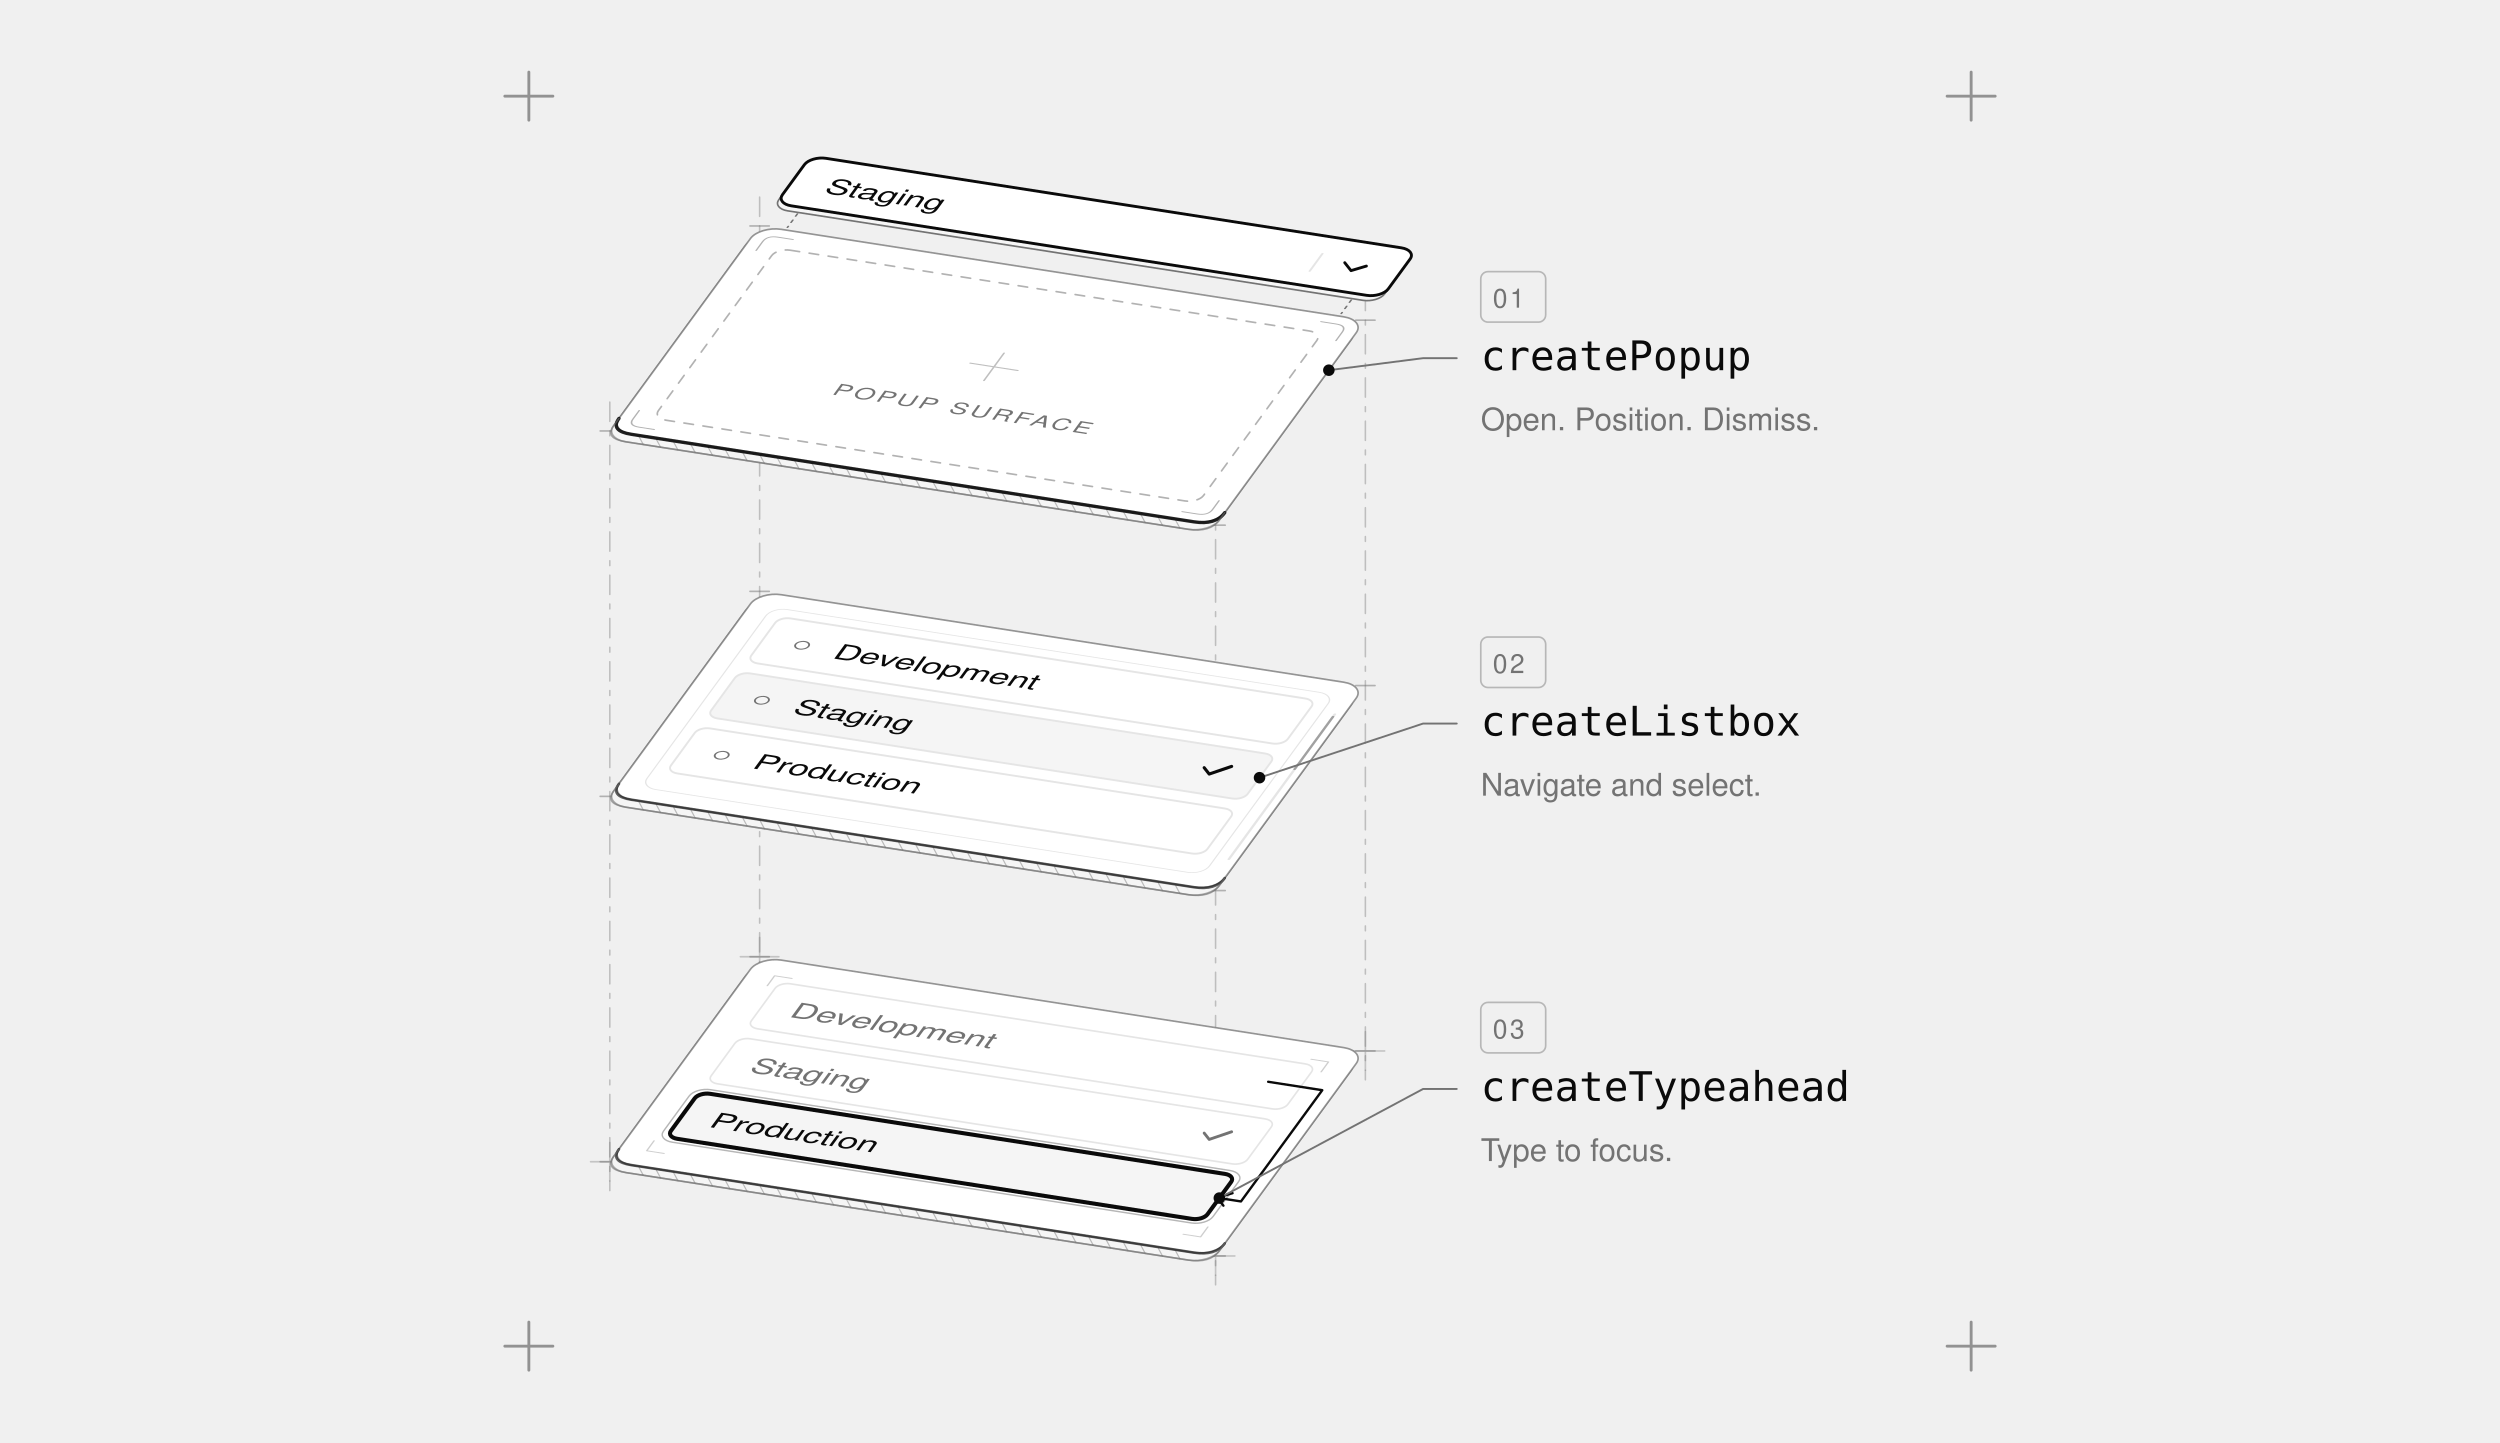
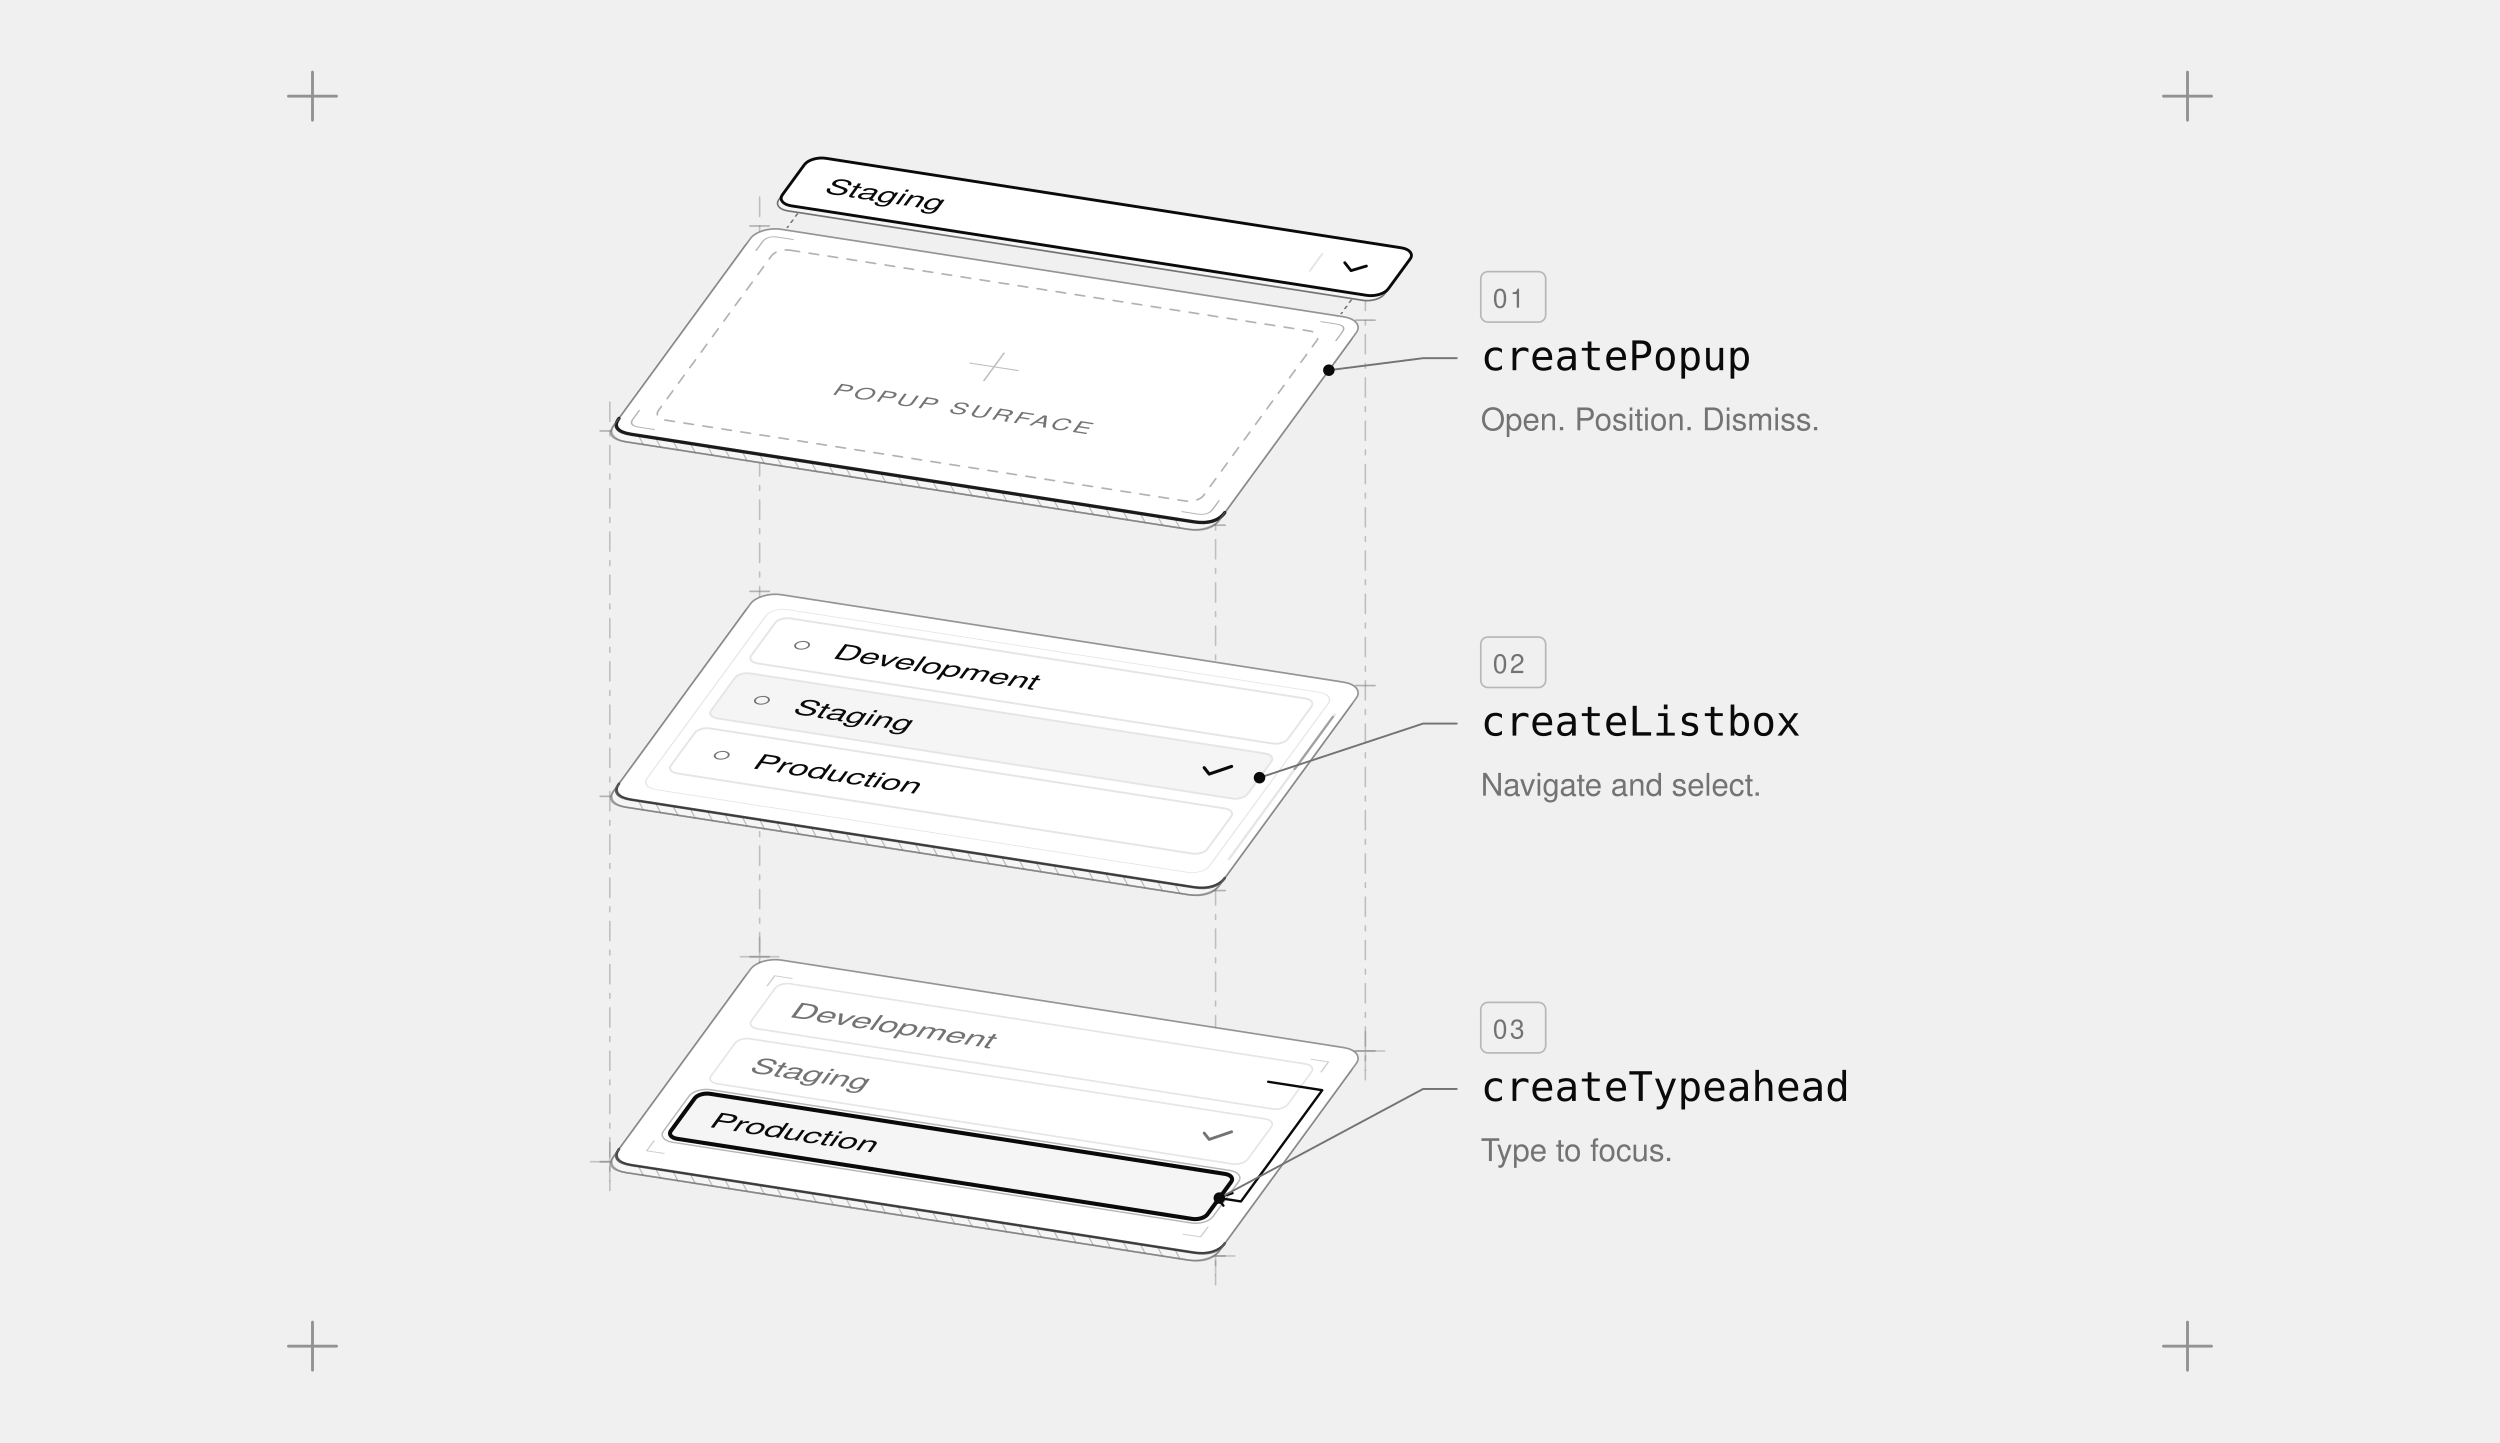
<svg xmlns="http://www.w3.org/2000/svg" width="1040" height="600" viewBox="-200 -4 1040 600" role="img" aria-label="The behaviors inside an environment selector" font-family="ui-sans-serif, system-ui, -apple-system, 'Segoe UI', Helvetica, Arial, sans-serif" fill="none" stroke-linecap="round" stroke-linejoin="round">
  <g aria-hidden="true" stroke="#737373" stroke-opacity="0.75" stroke-width="1.2">
-     <path d="M10 36h20M20 26v20M610 36h20M620 26v20M10 556h20M20 546v20M610 556h20M620 546v20" />
+     <path d="M-80 36h20M-70 26v20M700 36h20M710 26v20M-80 556h20M-70 546v20M700 556h20M710 546v20" />
  </g>
  <g stroke="#737373" stroke-opacity="0.4" stroke-width="0.65" stroke-dasharray="8 4 2 4">
    <path d="M116 78v328M368 117.2v328M53.68 163.28v328M305.68 202.48v328" />
  </g>
  <g stroke="#737373" stroke-opacity="0.35" stroke-width="0.7">
    <path d="M108 394h16m-8-8v16M360 433.2h16m-8-8v16M45.68 479.28h16m-8-8v16M297.68 518.48h16m-8-8v16" />
  </g>
  <g stroke="#737373" stroke-opacity="0.5" stroke-width="0.7">
    <path d="M112 90h8M364 129.2h8M49.68 175.28h8M301.68 214.48h8" />
    <path d="M112 242h8M364 281.2h8M49.68 327.28h8M301.68 366.48h8" />
    <path d="M112 394h8M364 433.2h8M49.68 479.28h8M301.68 518.48h8" />
  </g>
  <g transform="matrix(0.9 0.14 -0.38 0.52 116 394)">
    <rect y="6" width="280" height="164" rx="10" fill="#f5f5f5" stroke="#737373" stroke-opacity="0.6" stroke-width="0.7" vector-effect="non-scaling-stroke" />
    <g stroke="#737373" stroke-opacity="0.45" stroke-width="0.5">
      <path d="M14 165l4 5" vector-effect="non-scaling-stroke" />
      <path d="M22 165l4 5" vector-effect="non-scaling-stroke" />
      <path d="M30 165l4 5" vector-effect="non-scaling-stroke" />
      <path d="M38 165l4 5" vector-effect="non-scaling-stroke" />
      <path d="M46 165l4 5" vector-effect="non-scaling-stroke" />
      <path d="M54 165l4 5" vector-effect="non-scaling-stroke" />
      <path d="M62 165l4 5" vector-effect="non-scaling-stroke" />
      <path d="M70 165l4 5" vector-effect="non-scaling-stroke" />
      <path d="M78 165l4 5" vector-effect="non-scaling-stroke" />
      <path d="M86 165l4 5" vector-effect="non-scaling-stroke" />
      <path d="M94 165l4 5" vector-effect="non-scaling-stroke" />
      <path d="M102 165l4 5" vector-effect="non-scaling-stroke" />
      <path d="M110 165l4 5" vector-effect="non-scaling-stroke" />
      <path d="M118 165l4 5" vector-effect="non-scaling-stroke" />
      <path d="M126 165l4 5" vector-effect="non-scaling-stroke" />
      <path d="M134 165l4 5" vector-effect="non-scaling-stroke" />
      <path d="M142 165l4 5" vector-effect="non-scaling-stroke" />
      <path d="M150 165l4 5" vector-effect="non-scaling-stroke" />
      <path d="M158 165l4 5" vector-effect="non-scaling-stroke" />
      <path d="M166 165l4 5" vector-effect="non-scaling-stroke" />
      <path d="M174 165l4 5" vector-effect="non-scaling-stroke" />
      <path d="M182 165l4 5" vector-effect="non-scaling-stroke" />
      <path d="M190 165l4 5" vector-effect="non-scaling-stroke" />
      <path d="M198 165l4 5" vector-effect="non-scaling-stroke" />
      <path d="M206 165l4 5" vector-effect="non-scaling-stroke" />
      <path d="M214 165l4 5" vector-effect="non-scaling-stroke" />
      <path d="M222 165l4 5" vector-effect="non-scaling-stroke" />
      <path d="M230 165l4 5" vector-effect="non-scaling-stroke" />
      <path d="M238 165l4 5" vector-effect="non-scaling-stroke" />
      <path d="M246 165l4 5" vector-effect="non-scaling-stroke" />
      <path d="M254 165l4 5" vector-effect="non-scaling-stroke" />
      <path d="M262 165l4 5" vector-effect="non-scaling-stroke" />
    </g>
    <rect width="280" height="164" rx="10" fill="#ffffff" stroke="#737373" stroke-opacity="0.75" stroke-width="0.7" vector-effect="non-scaling-stroke" />
    <path d="M0 154q0 10 10 10h260q10 0 10-10" stroke="#0a0a0a" stroke-opacity="0.65" stroke-width="1.1" vector-effect="non-scaling-stroke" />
    <path d="M0 154v6q0 10 10 10h260q10 0 10-10v-6" stroke="#737373" stroke-opacity="0.6" stroke-width="0.65" vector-effect="non-scaling-stroke" />
    <g stroke="#737373" stroke-opacity="0.35" stroke-width="0.7">
      <path d="M12 12h8m-8 0v8M268 12h-8m8 0v8M12 152h8m-8 0v-8M268 152h-8m8 0v-8" />
    </g>
    <g transform="translate(16 16)">
      <rect width="248" height="36" rx="5" fill="none" stroke="#e5e5e5" stroke-width="0.7" vector-effect="non-scaling-stroke" />
      <text x="14" y="24" fill="#737373" font-size="16">Development</text>
    </g>
    <g transform="translate(16 60)">
      <rect width="248" height="36" rx="5" fill="none" stroke="#e5e5e5" stroke-width="0.7" vector-effect="non-scaling-stroke" />
      <text x="14" y="24" fill="#737373" font-size="16">Staging</text>
      <path d="M222 17l4 4 7-8" stroke="#737373" stroke-width="1.2" vector-effect="non-scaling-stroke" />
    </g>
    <g transform="translate(16 104)">
      <rect width="248" height="36" rx="5" fill="#f5f5f5" stroke="#0a0a0a" stroke-width="1.7" vector-effect="non-scaling-stroke" />
      <rect x="-3" y="-3" width="254" height="42" rx="7" stroke="#0a0a0a" stroke-opacity="0.3" stroke-width="0.6" vector-effect="non-scaling-stroke" />
      <text x="14" y="24" fill="#0a0a0a" font-size="16">Production</text>
    </g>
    <path d="M249 33h25v89h-11m5-5-5 5 5 5" stroke="#0a0a0a" stroke-width="1" vector-effect="non-scaling-stroke" />
  </g>
  <g transform="matrix(0.9 0.14 -0.38 0.52 116 242)">
    <rect y="6" width="280" height="164" rx="10" fill="#f5f5f5" stroke="#737373" stroke-opacity="0.6" stroke-width="0.7" vector-effect="non-scaling-stroke" />
    <g stroke="#737373" stroke-opacity="0.45" stroke-width="0.5">
      <path d="M14 165l4 5" vector-effect="non-scaling-stroke" />
      <path d="M22 165l4 5" vector-effect="non-scaling-stroke" />
      <path d="M30 165l4 5" vector-effect="non-scaling-stroke" />
      <path d="M38 165l4 5" vector-effect="non-scaling-stroke" />
      <path d="M46 165l4 5" vector-effect="non-scaling-stroke" />
      <path d="M54 165l4 5" vector-effect="non-scaling-stroke" />
      <path d="M62 165l4 5" vector-effect="non-scaling-stroke" />
      <path d="M70 165l4 5" vector-effect="non-scaling-stroke" />
      <path d="M78 165l4 5" vector-effect="non-scaling-stroke" />
      <path d="M86 165l4 5" vector-effect="non-scaling-stroke" />
      <path d="M94 165l4 5" vector-effect="non-scaling-stroke" />
      <path d="M102 165l4 5" vector-effect="non-scaling-stroke" />
      <path d="M110 165l4 5" vector-effect="non-scaling-stroke" />
      <path d="M118 165l4 5" vector-effect="non-scaling-stroke" />
      <path d="M126 165l4 5" vector-effect="non-scaling-stroke" />
      <path d="M134 165l4 5" vector-effect="non-scaling-stroke" />
      <path d="M142 165l4 5" vector-effect="non-scaling-stroke" />
      <path d="M150 165l4 5" vector-effect="non-scaling-stroke" />
      <path d="M158 165l4 5" vector-effect="non-scaling-stroke" />
      <path d="M166 165l4 5" vector-effect="non-scaling-stroke" />
      <path d="M174 165l4 5" vector-effect="non-scaling-stroke" />
      <path d="M182 165l4 5" vector-effect="non-scaling-stroke" />
      <path d="M190 165l4 5" vector-effect="non-scaling-stroke" />
      <path d="M198 165l4 5" vector-effect="non-scaling-stroke" />
      <path d="M206 165l4 5" vector-effect="non-scaling-stroke" />
      <path d="M214 165l4 5" vector-effect="non-scaling-stroke" />
      <path d="M222 165l4 5" vector-effect="non-scaling-stroke" />
      <path d="M230 165l4 5" vector-effect="non-scaling-stroke" />
      <path d="M238 165l4 5" vector-effect="non-scaling-stroke" />
      <path d="M246 165l4 5" vector-effect="non-scaling-stroke" />
      <path d="M254 165l4 5" vector-effect="non-scaling-stroke" />
      <path d="M262 165l4 5" vector-effect="non-scaling-stroke" />
    </g>
    <rect width="280" height="164" rx="10" fill="#ffffff" stroke="#737373" stroke-opacity="0.75" stroke-width="0.7" vector-effect="non-scaling-stroke" />
    <path d="M0 154q0 10 10 10h260q10 0 10-10" stroke="#0a0a0a" stroke-opacity="0.65" stroke-width="1.1" vector-effect="non-scaling-stroke" />
    <path d="M0 154v6q0 10 10 10h260q10 0 10-10v-6" stroke="#737373" stroke-opacity="0.6" stroke-width="0.65" vector-effect="non-scaling-stroke" />
    <rect x="10" y="10" width="260" height="144" rx="7" stroke="#e5e5e5" stroke-width="0.6" />
    <g transform="translate(16 16)">
      <rect width="248" height="36" rx="5" fill="#ffffff" stroke="#e5e5e5" stroke-width="0.8" vector-effect="non-scaling-stroke" />
      <circle cx="18" cy="18" r="3" stroke="#737373" stroke-width="0.8" />
      <text x="34" y="24" fill="#0a0a0a" font-size="16">Development</text>
    </g>
    <g transform="translate(16 60)">
      <rect width="248" height="36" rx="5" fill="#f5f5f5" stroke="#e5e5e5" stroke-width="0.8" vector-effect="non-scaling-stroke" />
      <circle cx="18" cy="18" r="3" stroke="#737373" stroke-width="0.8" />
      <text x="34" y="24" fill="#0a0a0a" font-size="16">Staging</text>
      <path d="M222 17l4 4 7-8" stroke="#0a0a0a" stroke-width="1.3" vector-effect="non-scaling-stroke" />
    </g>
    <g transform="translate(16 104)">
      <rect width="248" height="36" rx="5" fill="#ffffff" stroke="#e5e5e5" stroke-width="0.8" vector-effect="non-scaling-stroke" />
      <circle cx="18" cy="18" r="3" stroke="#737373" stroke-width="0.8" />
      <text x="34" y="24" fill="#0a0a0a" font-size="16">Production</text>
    </g>
    <path d="M276 24v116" stroke="#e5e5e5" stroke-width="1.2" />
    <path d="M276 26v42" stroke="#737373" stroke-opacity="0.6" stroke-width="1.2" />
  </g>
  <g transform="matrix(0.9 0.14 -0.38 0.52 116 90)">
    <g transform="translate(0 4)">
      <rect y="-56" width="280" height="38" rx="7" fill="#f5f5f5" stroke="#737373" stroke-width="0.7" vector-effect="non-scaling-stroke" />
    </g>
    <rect y="-56" width="280" height="38" rx="7" fill="#ffffff" stroke="#0a0a0a" stroke-width="1.2" vector-effect="non-scaling-stroke" />
    <text x="16" y="-31" fill="#0a0a0a" font-size="16">Staging</text>
    <path d="M242-43v14" stroke="#e5e5e5" />
    <path d="M254-39l5 5 5-5" stroke="#0a0a0a" stroke-width="1.2" vector-effect="non-scaling-stroke" />
    <path d="M12-13v11M268-13v11" stroke="#737373" stroke-width="0.8" stroke-dasharray="2 3" />
    <rect y="6" width="280" height="164" rx="10" fill="#f5f5f5" stroke="#737373" stroke-opacity="0.6" stroke-width="0.7" vector-effect="non-scaling-stroke" />
    <g stroke="#737373" stroke-opacity="0.45" stroke-width="0.5">
      <path d="M14 165l4 5" vector-effect="non-scaling-stroke" />
      <path d="M22 165l4 5" vector-effect="non-scaling-stroke" />
      <path d="M30 165l4 5" vector-effect="non-scaling-stroke" />
      <path d="M38 165l4 5" vector-effect="non-scaling-stroke" />
      <path d="M46 165l4 5" vector-effect="non-scaling-stroke" />
      <path d="M54 165l4 5" vector-effect="non-scaling-stroke" />
      <path d="M62 165l4 5" vector-effect="non-scaling-stroke" />
      <path d="M70 165l4 5" vector-effect="non-scaling-stroke" />
      <path d="M78 165l4 5" vector-effect="non-scaling-stroke" />
      <path d="M86 165l4 5" vector-effect="non-scaling-stroke" />
      <path d="M94 165l4 5" vector-effect="non-scaling-stroke" />
      <path d="M102 165l4 5" vector-effect="non-scaling-stroke" />
      <path d="M110 165l4 5" vector-effect="non-scaling-stroke" />
      <path d="M118 165l4 5" vector-effect="non-scaling-stroke" />
      <path d="M126 165l4 5" vector-effect="non-scaling-stroke" />
      <path d="M134 165l4 5" vector-effect="non-scaling-stroke" />
      <path d="M142 165l4 5" vector-effect="non-scaling-stroke" />
      <path d="M150 165l4 5" vector-effect="non-scaling-stroke" />
      <path d="M158 165l4 5" vector-effect="non-scaling-stroke" />
      <path d="M166 165l4 5" vector-effect="non-scaling-stroke" />
      <path d="M174 165l4 5" vector-effect="non-scaling-stroke" />
      <path d="M182 165l4 5" vector-effect="non-scaling-stroke" />
      <path d="M190 165l4 5" vector-effect="non-scaling-stroke" />
      <path d="M198 165l4 5" vector-effect="non-scaling-stroke" />
      <path d="M206 165l4 5" vector-effect="non-scaling-stroke" />
      <path d="M214 165l4 5" vector-effect="non-scaling-stroke" />
      <path d="M222 165l4 5" vector-effect="non-scaling-stroke" />
      <path d="M230 165l4 5" vector-effect="non-scaling-stroke" />
      <path d="M238 165l4 5" vector-effect="non-scaling-stroke" />
      <path d="M246 165l4 5" vector-effect="non-scaling-stroke" />
      <path d="M254 165l4 5" vector-effect="non-scaling-stroke" />
      <path d="M262 165l4 5" vector-effect="non-scaling-stroke" />
    </g>
    <rect width="280" height="164" rx="10" fill="#ffffff" stroke="#737373" stroke-opacity="0.75" stroke-width="0.7" vector-effect="non-scaling-stroke" />
    <path d="M0 154q0 10 10 10h260q10 0 10-10" stroke="#0a0a0a" stroke-opacity="0.9" stroke-width="1.4" vector-effect="non-scaling-stroke" />
    <path d="M0 154v6q0 10 10 10h260q10 0 10-10v-6" stroke="#737373" stroke-opacity="0.6" stroke-width="0.65" vector-effect="non-scaling-stroke" />
    <rect x="14" y="14" width="252" height="136" rx="6" stroke="#737373" stroke-opacity="0.55" stroke-width="0.7" stroke-dasharray="4 4" vector-effect="non-scaling-stroke" />
    <path d="M129 75h22m-11-11v22" stroke="#737373" stroke-opacity="0.45" stroke-width="0.8" />
    <text x="140" y="113" text-anchor="middle" fill="#737373" font-size="12" letter-spacing="1.5">POPUP SURFACE</text>
    <g stroke="#737373" stroke-width="0.7" stroke-opacity="0.55">
      <path d="M6 18v-7q0-5 5-5h7M262 6h7q5 0 5 5v7M6 146v7q0 5 5 5h7M262 158h7q5 0 5-5v-7" />
    </g>
  </g>
  <g stroke="#737373" stroke-width="0.8">
    <path d="M352.8 150L392 145h14" />
    <path d="M323.96 319.52L392 297h14" />
    <path d="M307.24 494.4L392 449h14" />
  </g>
  <g fill="#0a0a0a">
    <circle cx="352.8" cy="150" r="2.4" />
    <circle cx="323.96" cy="319.52" r="2.4" />
    <circle cx="307.24" cy="494.4" r="2.4" />
  </g>
  <g transform="translate(416 150)">
    <rect x="0" y="-41" width="27" height="21" rx="3" stroke="#737373" stroke-opacity="0.45" stroke-width="0.7" />
    <text x="5" y="-26" fill="#737373" font-size="11" letter-spacing="1">01</text>
    <text fill="#0a0a0a" font-size="17" font-family="ui-monospace, 'SF Mono', SFMono-Regular, Menlo, Consolas, monospace">createPopup</text>
    <text y="25" fill="#737373" font-size="13">Open. Position. Dismiss.</text>
  </g>
  <g transform="translate(416 302)">
    <rect x="0" y="-41" width="27" height="21" rx="3" stroke="#737373" stroke-opacity="0.45" stroke-width="0.7" />
    <text x="5" y="-26" fill="#737373" font-size="11" letter-spacing="1">02</text>
    <text fill="#0a0a0a" font-size="17" font-family="ui-monospace, 'SF Mono', SFMono-Regular, Menlo, Consolas, monospace">createListbox</text>
    <text y="25" fill="#737373" font-size="13">Navigate and select.</text>
  </g>
  <g transform="translate(416 454)">
    <rect x="0" y="-41" width="27" height="21" rx="3" stroke="#737373" stroke-opacity="0.45" stroke-width="0.7" />
    <text x="5" y="-26" fill="#737373" font-size="11" letter-spacing="1">03</text>
    <text fill="#0a0a0a" font-size="17" font-family="ui-monospace, 'SF Mono', SFMono-Regular, Menlo, Consolas, monospace">createTypeahead</text>
    <text y="25" fill="#737373" font-size="13">Type to focus.</text>
  </g>
</svg>
